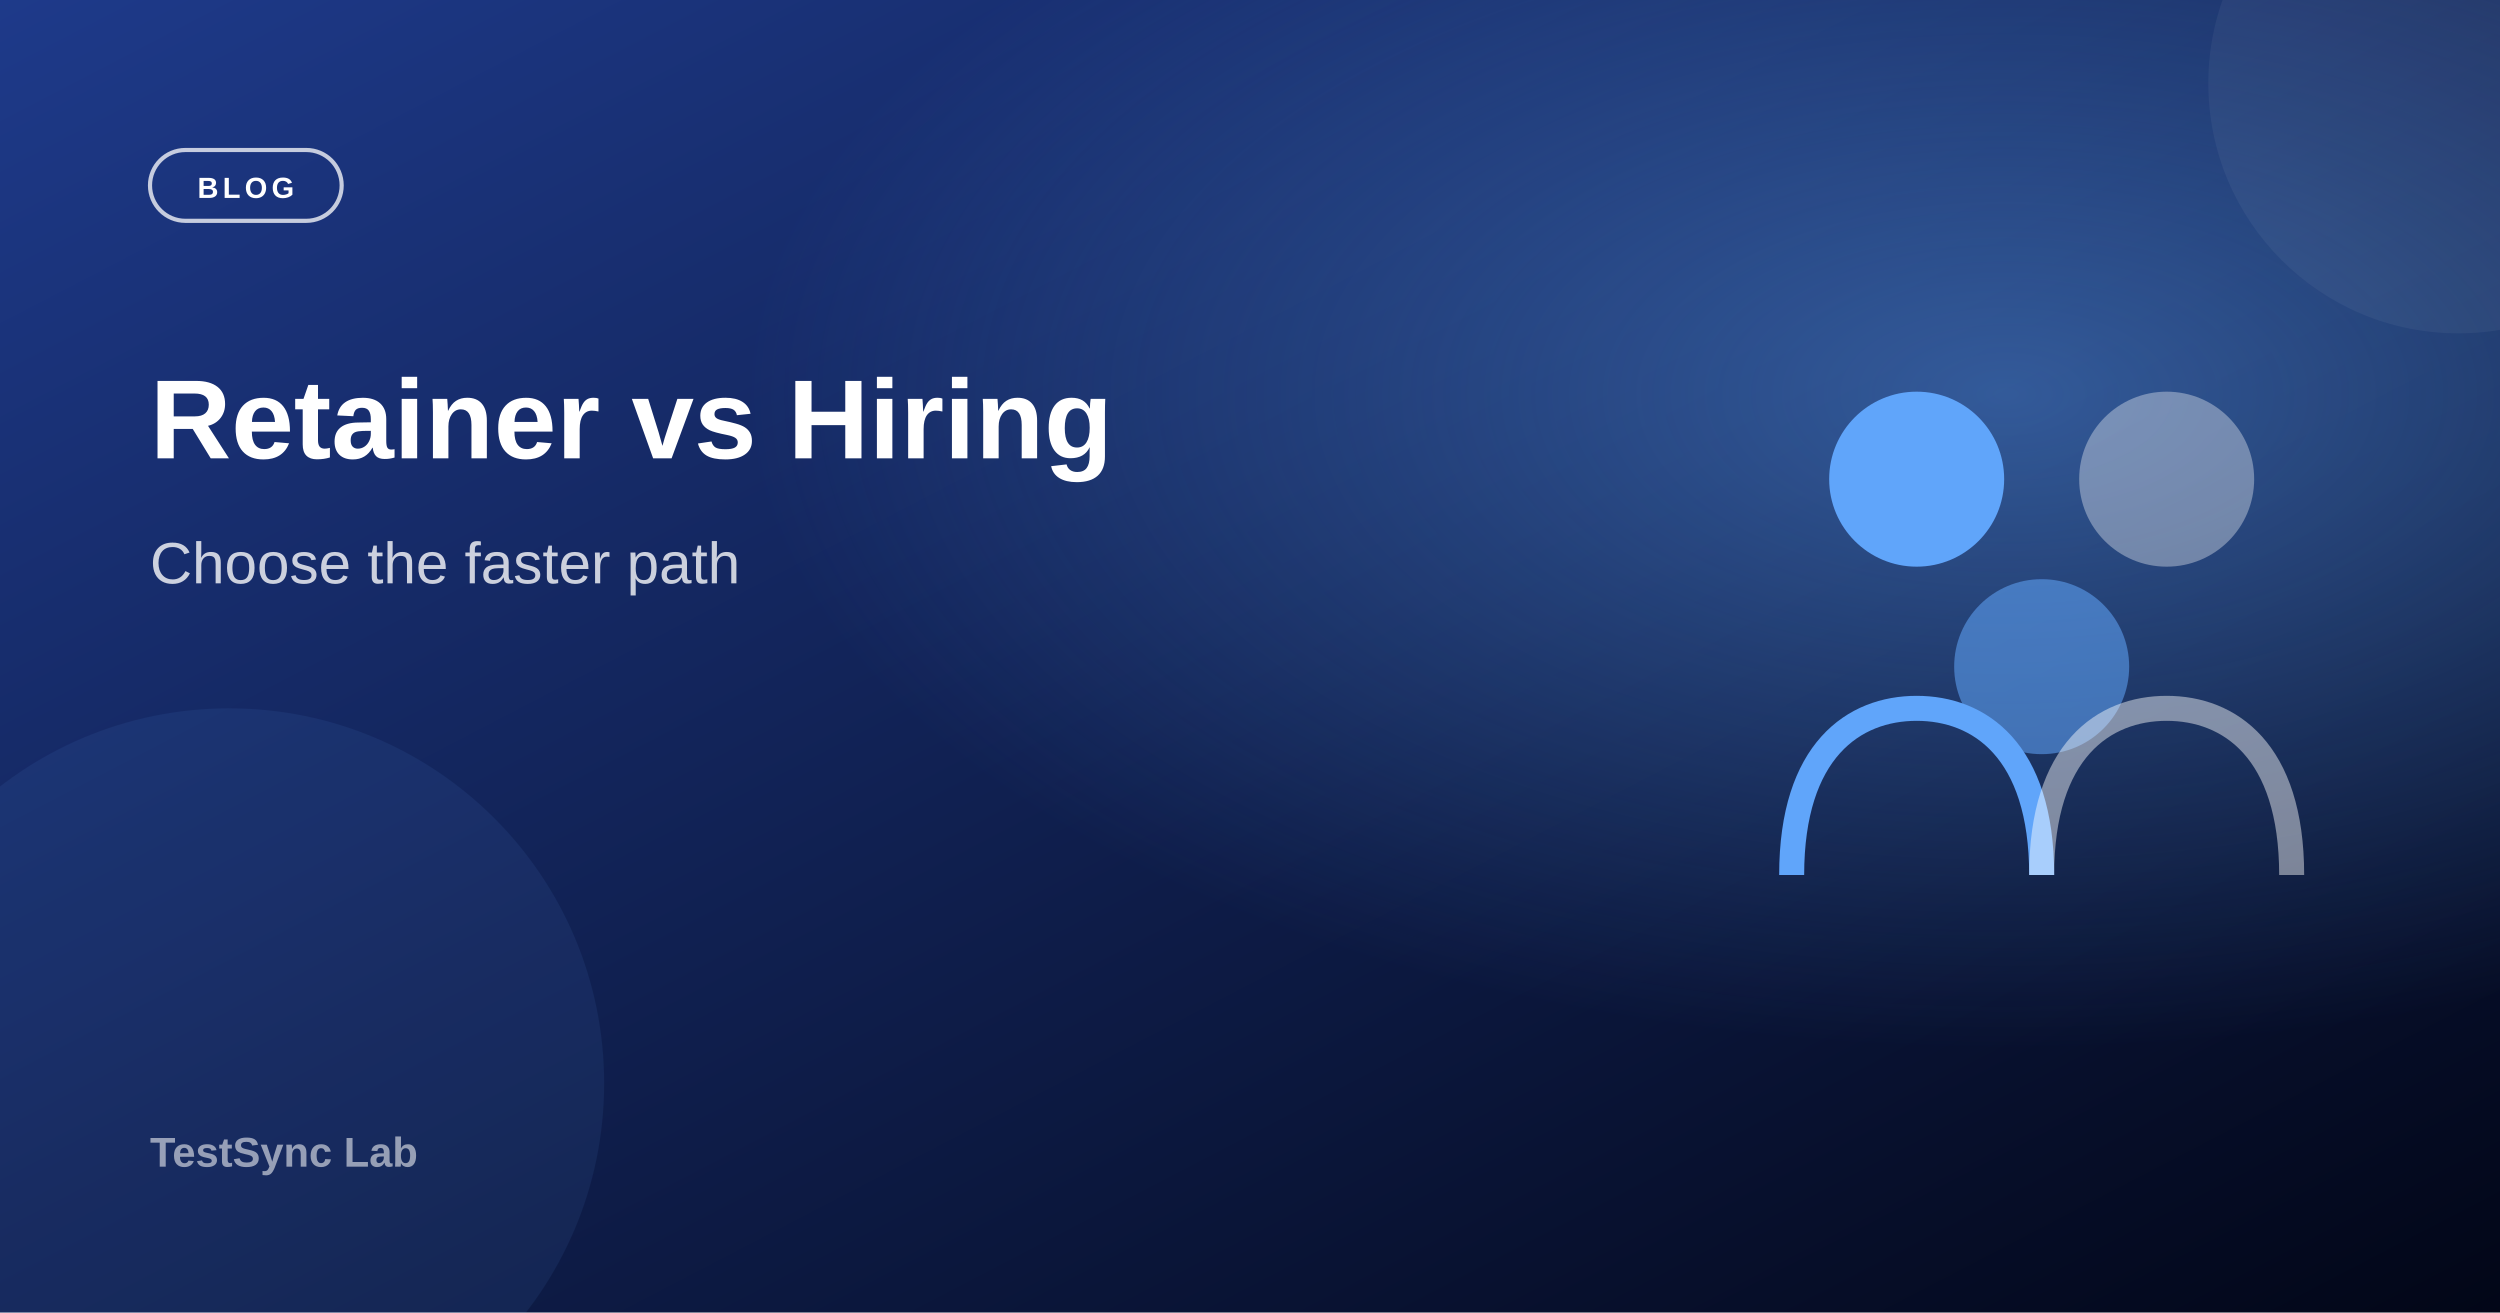
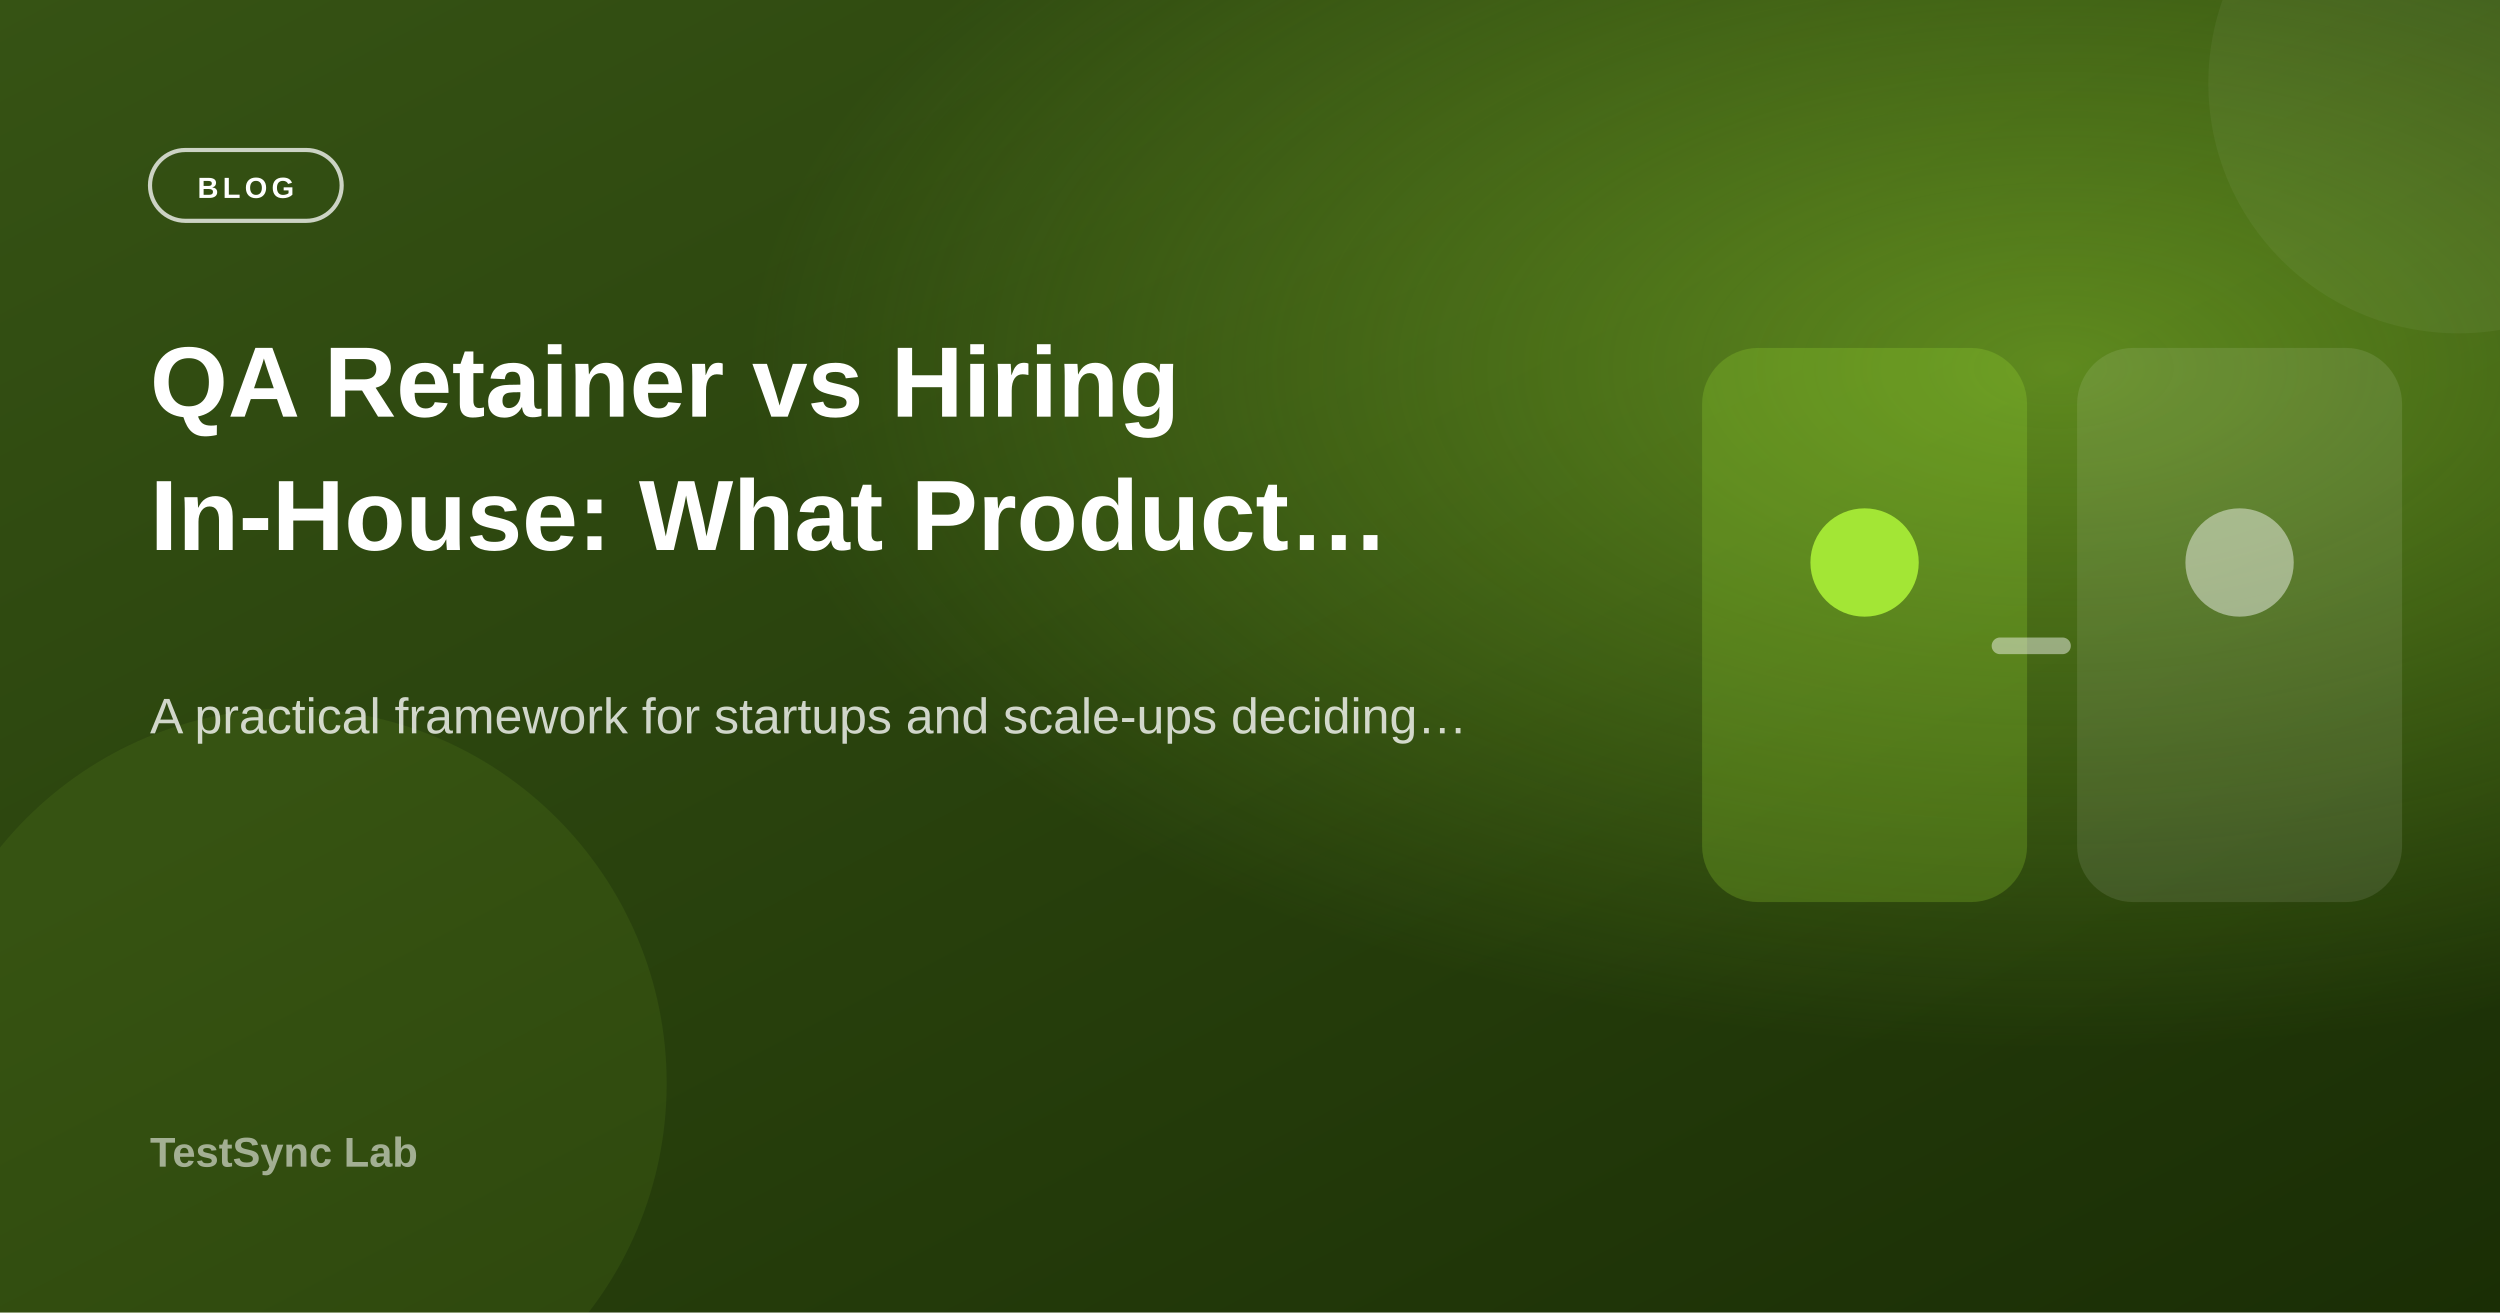
- <svg xmlns="http://www.w3.org/2000/svg" width="1200" height="630" viewBox="0 0 1200 630" role="img" aria-label="Retainer vs Hiring">
+ <svg xmlns="http://www.w3.org/2000/svg" width="1200" height="630" viewBox="0 0 1200 630" role="img" aria-label="QA Retainer vs Hiring In-House: What Product Teams Should Choose">
  <defs>
    <linearGradient id="g" x1="0" y1="0" x2="1" y2="1">
-       <stop offset="0%" stop-color="#1E3A8A" />
-       <stop offset="100%" stop-color="#020617" />
+       <stop offset="0%" stop-color="#365314" />
+       <stop offset="100%" stop-color="#1A2E05" />
    </linearGradient>
-     <radialGradient id="glow" cx="80%" cy="30%" r="50%">
-       <stop offset="0%" stop-color="#60A5FA" stop-opacity="0.45" />
-       <stop offset="100%" stop-color="#60A5FA" stop-opacity="0" />
+     <radialGradient id="glow" cx="82%" cy="28%" r="52%">
+       <stop offset="0%" stop-color="#A3E635" stop-opacity="0.45" />
+       <stop offset="100%" stop-color="#A3E635" stop-opacity="0" />
    </radialGradient>
  </defs>
  <rect width="1200" height="630" fill="url(#g)" />
  <rect width="1200" height="630" fill="url(#glow)" />
-   <circle cx="110" cy="520" r="180" fill="#60A5FA" opacity="0.08" />
+   <circle cx="140" cy="520" r="180" fill="#A3E635" opacity="0.08" />
  <circle cx="1180" cy="40" r="120" fill="#fff" opacity="0.05" />
  <rect x="72" y="72" width="92" height="34" rx="17" fill="none" stroke="#fff" stroke-width="2" opacity="0.75" />
  <text x="118" y="95" text-anchor="middle" fill="#fff" font-family="Arial, Helvetica, sans-serif" font-size="14" font-weight="700" letter-spacing="2">BLOG</text>
-   <text x="72" y="220" fill="#fff" font-family="Arial, Helvetica, sans-serif" font-size="54" font-weight="800">Retainer vs Hiring</text>
-   <text x="72" y="280" fill="#fff" font-family="Arial, Helvetica, sans-serif" font-size="28" font-weight="500" opacity="0.78">Choose the faster path</text>
+   <text x="72" y="200" fill="#fff" font-family="Arial, Helvetica, sans-serif" font-size="48" font-weight="800">QA Retainer vs Hiring</text>
+   <text x="72" y="264" fill="#fff" font-family="Arial, Helvetica, sans-serif" font-size="48" font-weight="800">In-House: What Product…</text>
+   <text x="72" y="352" fill="#fff" font-family="Arial, Helvetica, sans-serif" font-size="24" font-weight="500" opacity="0.78">A practical framework for startups and scale-ups deciding…</text>
  <text x="72" y="560" fill="#fff" font-family="Arial, Helvetica, sans-serif" font-size="20" font-weight="600" opacity="0.55">TestSync Lab</text>
-   <circle cx="920" cy="230" r="42" fill="#60A5FA" />
-   <circle cx="1040" cy="230" r="42" fill="#fff" opacity="0.35" />
-   <circle cx="980" cy="320" r="42" fill="#60A5FA" opacity="0.55" />
-   <path d="M860 420 C860 360 890 340 920 340 C950 340 980 360 980 420" fill="none" stroke="#60A5FA" stroke-width="12" />
-   <path d="M980 420 C980 360 1010 340 1040 340 C1070 340 1100 360 1100 420" fill="none" stroke="#fff" stroke-width="12" opacity="0.45" />
+   <rect x="820" y="170" width="150" height="260" rx="24" fill="#A3E635" opacity="0.22" stroke="#A3E635" stroke-width="6" />
+   <rect x="1000" y="170" width="150" height="260" rx="24" fill="#fff" opacity="0.10" stroke="#fff" stroke-width="6" />
+   <circle cx="895" cy="270" r="26" fill="#A3E635" />
+   <circle cx="1075" cy="270" r="26" fill="#fff" opacity="0.45" />
+   <path d="M960 310 H990" stroke="#fff" stroke-width="8" stroke-linecap="round" opacity="0.45" />
</svg>
